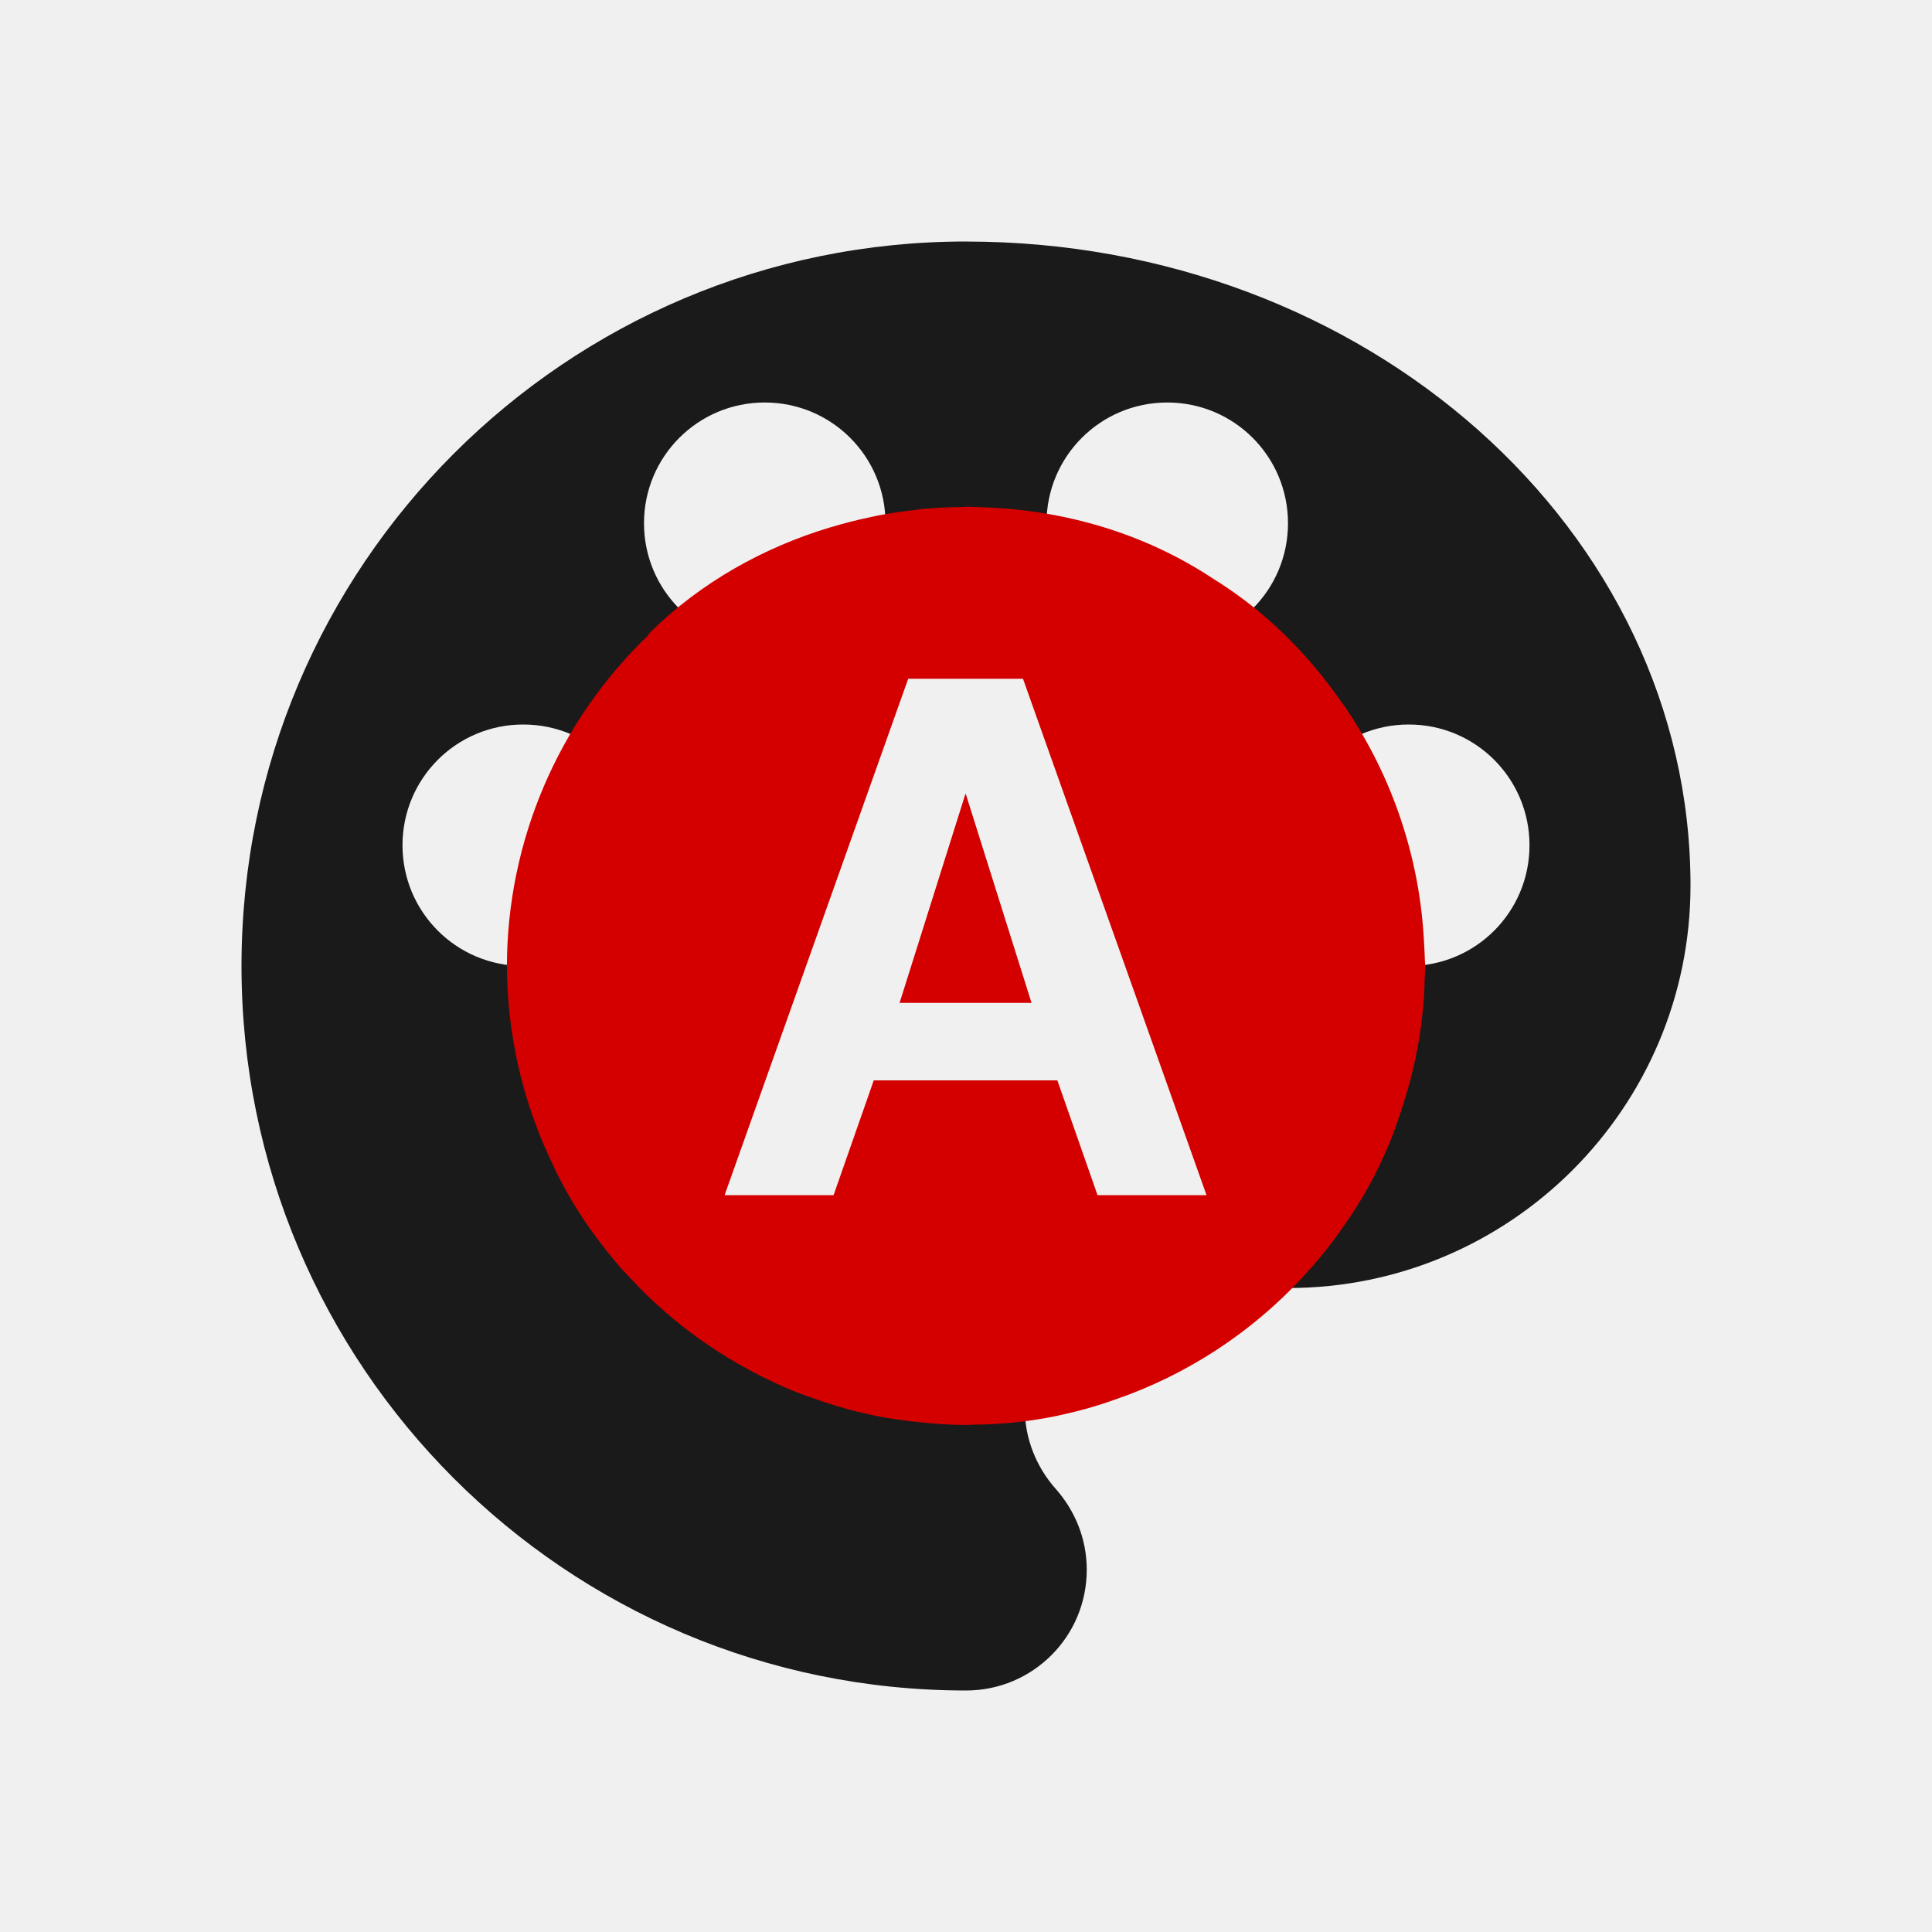
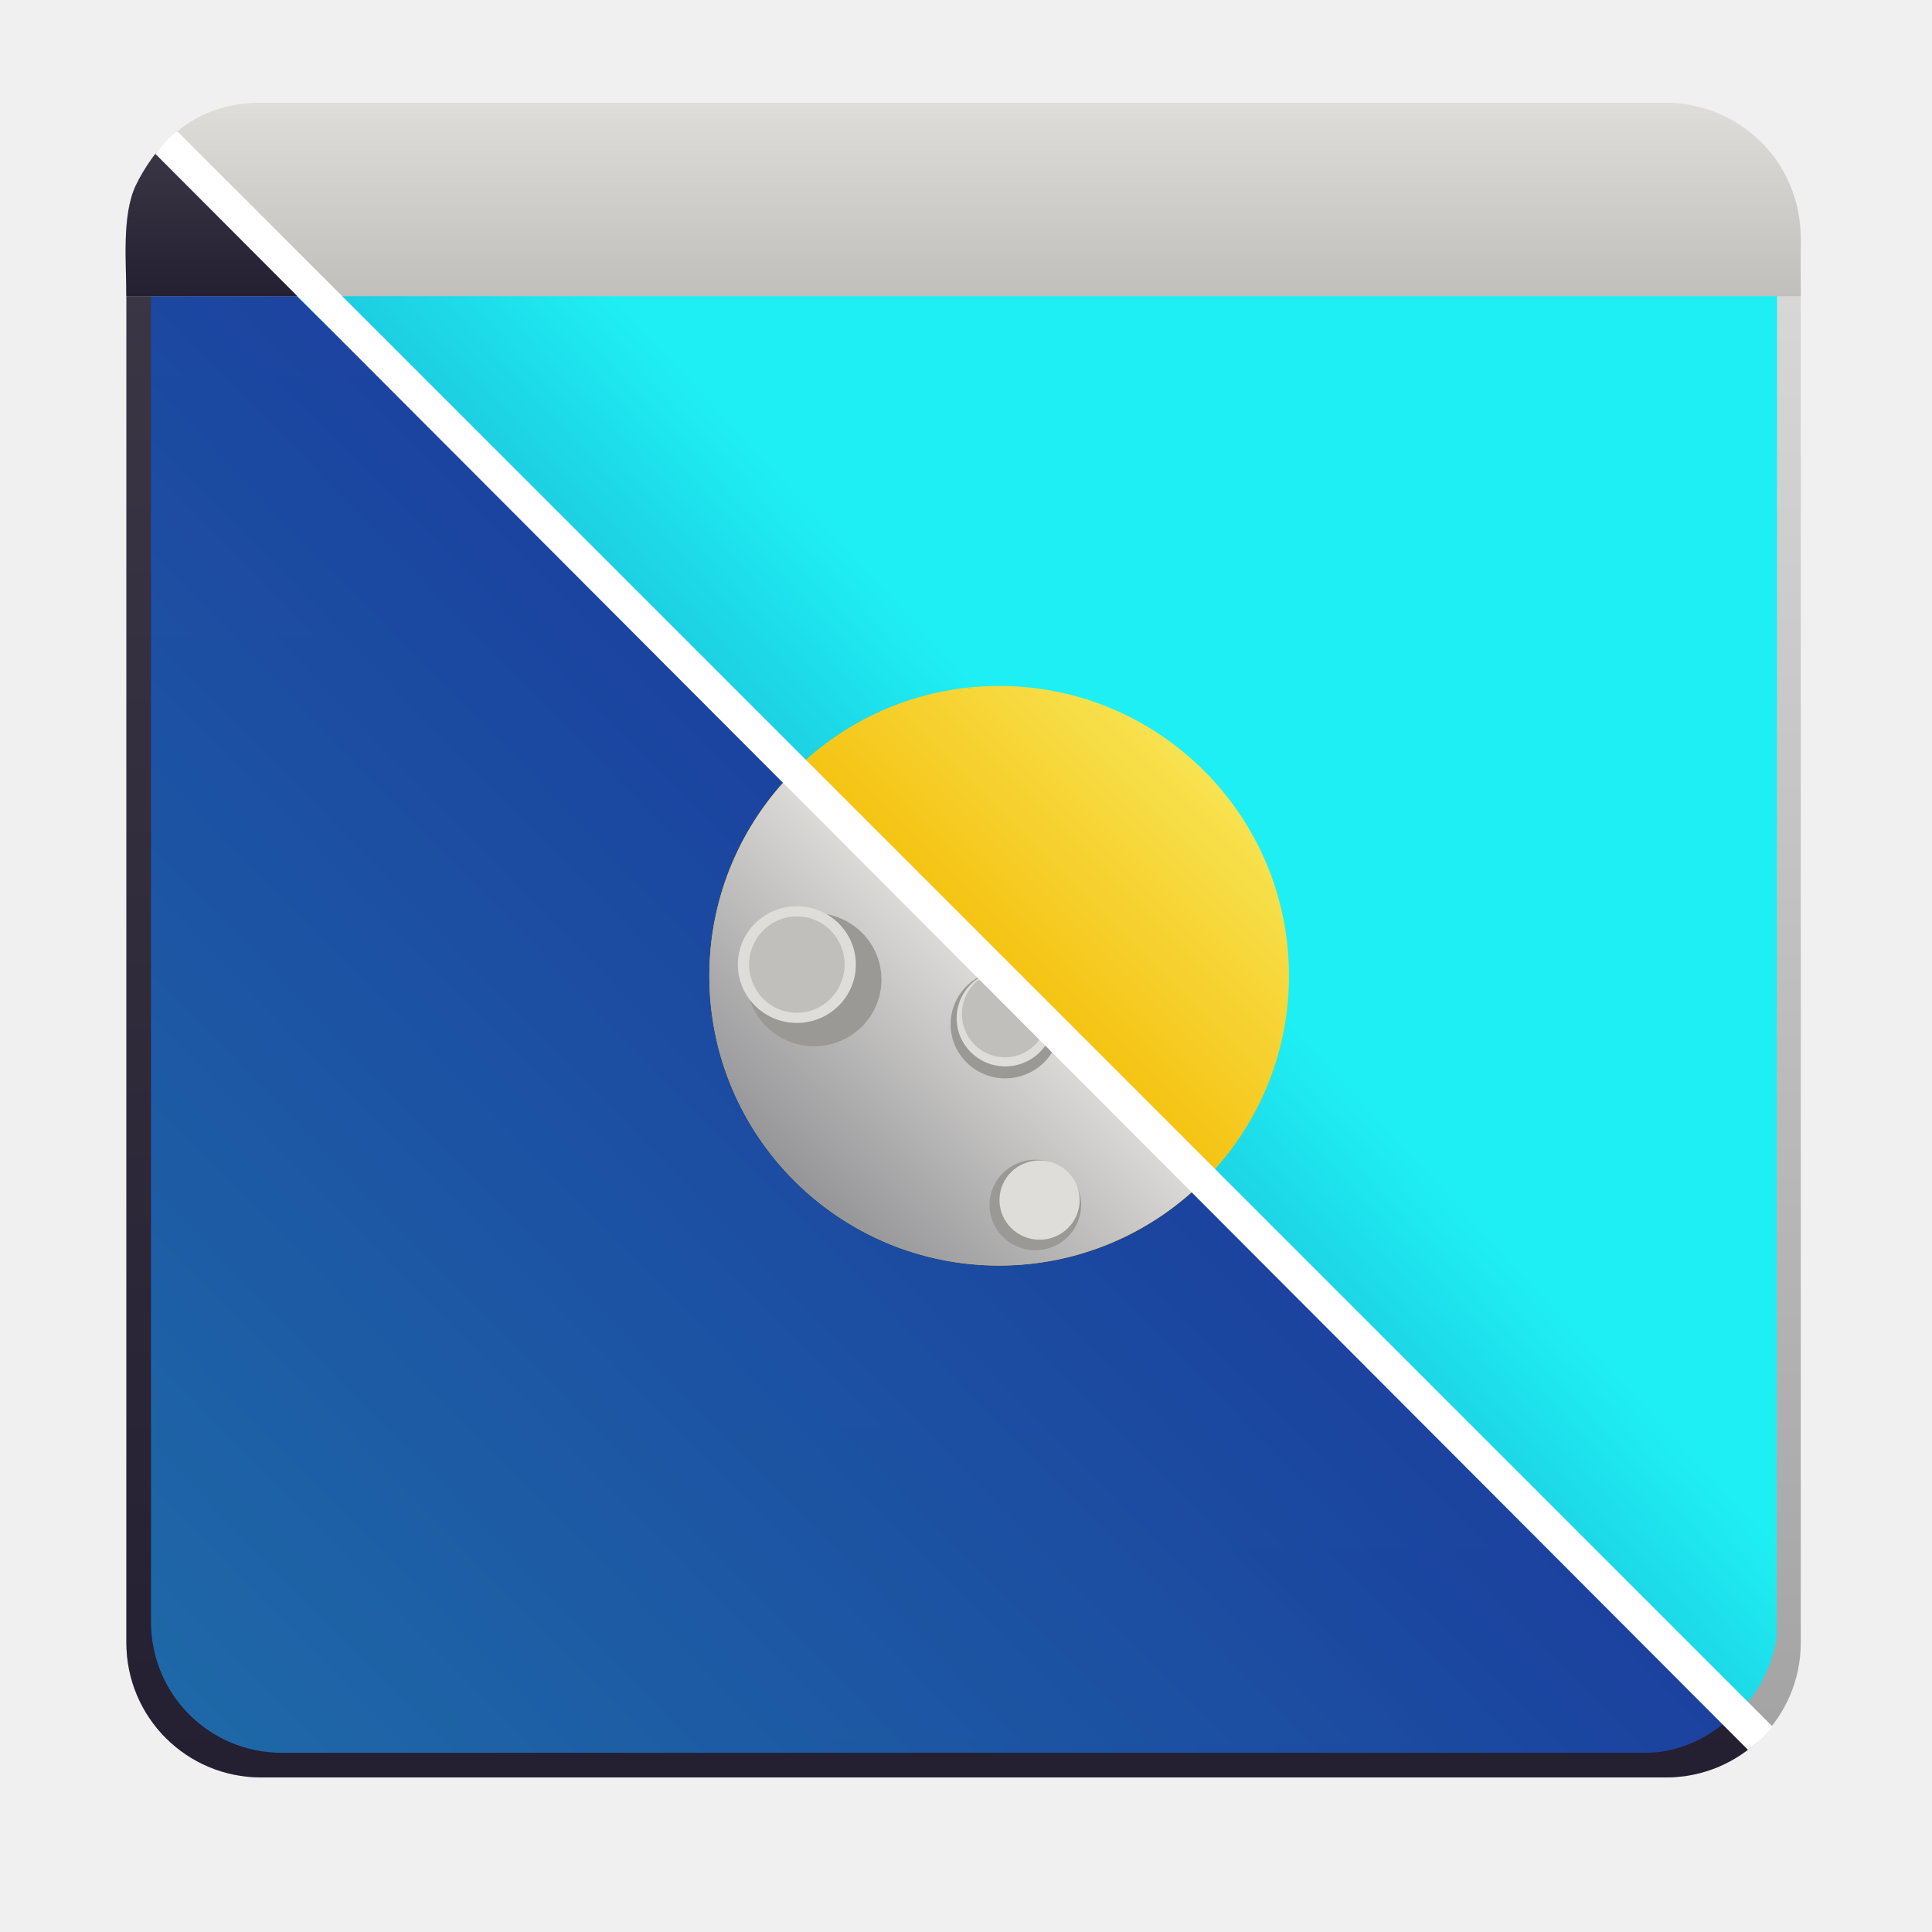
- <svg xmlns="http://www.w3.org/2000/svg" width="48" height="48" fill="#000000" version="1.1" viewBox="0 0 24 24">
-   <path transform="scale(.5)" d="m24 6c-9.94 0-18 8.06-18 18s8.06 18 18 18c1.66 0 3-1.34 3-3 0-0.78-0.299-1.48-0.779-2.019-0.46-0.52-0.76-1.22-0.76-1.98 0-1.66 1.34-3 3-3h3.539c5.52 0 10-4.48 10-10 0-8.84-8.06-16-18-16zm-5 4c1.66 0 3 1.34 3 3s-1.34 3-3 3-3-1.34-3-3 1.34-3 3-3zm10 0c1.66 0 3 1.34 3 3s-1.34 3-3 3-3-1.34-3-3 1.34-3 3-3zm-6.457 6.842h2.895l4.561 12.874h-2.752l-0.998-2.851h-4.518l-0.998 2.851h-2.752zm-9.543 1.158c1.66 0 3 1.34 3 3s-1.34 3-3 3-3-1.34-3-3 1.34-3 3-3zm22 0c1.66 0 3 1.34 3 3s-1.34 3-3 3-3-1.34-3-3 1.34-3 3-3zm-11.01 1.737-1.618 5.158h3.234z" fill="#1a1a1a" stroke-width="2" />
-   <path d="M0 0h24v24H0z" fill="none" />
-   <path d="m12 6.297c-0.011 4.453e-4 -0.022 9.22e-4 -0.033 0.001-0.173 0.001-0.345 0.01-0.517 0.026-0.039 0.005-0.078 0.01-0.116 0.015-0.144 0.017-0.287 0.038-0.429 0.065-0.036 0.007-0.072 0.015-0.107 0.023-0.162 0.034-0.321 0.076-0.48 0.123l-0.005 0.001c-0.832 0.251-1.608 0.685-2.236 1.304-0.012 0.015-0.022 0.031-0.034 0.046-1.113 1.073-1.743 2.552-1.746 4.098 0.003 0.871 0.205 1.73 0.591 2.511 0.004 0.009 0.007 0.019 0.01 0.029 0.009 0.019 0.021 0.038 0.031 0.057 0.039 0.077 0.079 0.152 0.121 0.227 0.061 0.108 0.126 0.213 0.194 0.317 0.046 0.069 0.094 0.137 0.143 0.203 0.053 0.073 0.108 0.146 0.165 0.216 0.055 0.069 0.111 0.136 0.168 0.202 0.027 0.03 0.056 0.059 0.084 0.089 0.147 0.16 0.303 0.312 0.467 0.454 0.279 0.242 0.581 0.456 0.901 0.639 0.01 0.006 0.02 0.012 0.031 0.017 0.212 0.121 0.432 0.228 0.658 0.321 0.071 0.028 0.143 0.055 0.216 0.08 0.096 0.035 0.192 0.067 0.29 0.096 0.054 0.017 0.107 0.033 0.161 0.048 0.152 0.041 0.306 0.076 0.461 0.104 0.047 0.008 0.095 0.015 0.142 0.022 0.106 0.016 0.212 0.029 0.32 0.039 0.183 0.02 0.366 0.03 0.55 0.032 0.024-1e-3 0.047-0.002 0.071-0.004 0.357-0.001 0.713-0.038 1.06-0.11 6.77e-4 -1.37e-4 0.001 1.38e-4 0.002 0 0.008-0.002 0.015-0.004 0.023-0.006 0.149-0.032 0.297-0.069 0.443-0.113 0.116-0.035 0.23-0.074 0.343-0.116 0.027-0.01 0.054-0.019 0.08-0.029 0.875-0.333 1.654-0.876 2.27-1.581l7e-3 -7e-3c0.002-0.003 4e-3 -0.006 0.006-0.008 0.089-0.102 0.174-0.206 0.255-0.314 0.042-0.056 0.082-0.113 0.122-0.17 0.05-0.07 0.099-0.141 0.145-0.214 0.092-0.144 0.178-0.292 0.255-0.445 0.08-0.157 0.152-0.318 0.216-0.482 0.044-0.117 0.085-0.234 0.122-0.354 0.006-0.02 0.014-0.039 0.02-0.059 0.002-0.005 2e-3 -0.009 0.004-0.014 0.031-0.098 0.058-0.197 0.084-0.297 0.028-0.108 0.052-0.216 0.073-0.325 0.009-0.047 0.018-0.095 0.026-0.143 0.024-0.148 0.042-0.297 0.054-0.447 3e-3 -0.03 0.006-0.059 0.008-0.089 0.004-0.061 0.005-0.122 7e-3 -0.183 0.003-0.064 0.006-0.129 0.007-0.194-0.001-0.027-0.003-0.055-0.004-0.082-0.002-0.076-0.007-0.151-0.011-0.226-0.054-1.033-0.389-2.031-0.967-2.889-0.024-0.034-0.048-0.068-0.073-0.101-0.089-0.127-0.183-0.251-0.282-0.37-0.002-0.002-0.003-0.004-0.004-0.006l-7e-3 -0.008c-0.365-0.438-0.794-0.824-1.286-1.127-0.848-0.563-1.844-0.852-2.85-0.887-0.073-0.004-0.146-0.006-0.219-0.008zm-0.718 2.135h1.426l2.28 6.415h-1.354l-0.499-1.426h-2.281l-0.499 1.426h-1.354zm0.713 1.425-0.82 2.601h1.639z" fill="#d40000" stroke-width=".713" />
+ <svg xmlns="http://www.w3.org/2000/svg" xmlns:ns1="http://www.openswatchbook.org/uri/2009/osb" xmlns:xlink="http://www.w3.org/1999/xlink" width="48" height="48" id="svg11300" version="1.0" style="display:inline;enable-background:new" viewBox="-5.5 0 120 120">
+   <defs id="defs3">
+     <linearGradient id="linearGradient1140" ns1:paint="gradient">
+       <stop style="stop-color:#77767b;stop-opacity:1" offset="0" id="stop1136" />
+       <stop style="stop-color:#deddda;stop-opacity:1" offset="1" id="stop1138" />
+     </linearGradient>
+     <linearGradient ns1:paint="gradient" id="linearGradient1132">
+       <stop id="stop1128" offset="0" style="stop-color:#f9f06b;stop-opacity:1" />
+       <stop id="stop1130" offset="1" style="stop-color:#f5c211;stop-opacity:1" />
+     </linearGradient>
+     <linearGradient id="linearGradient1109">
+       <stop id="stop1105" offset="0" style="stop-color:#3d3846;stop-opacity:1" />
+       <stop id="stop1107" offset="1" style="stop-color:#241f31;stop-opacity:1" />
+     </linearGradient>
+     <linearGradient id="linearGradient1101">
+       <stop id="stop1097" offset="0" style="stop-color:#3d3846;stop-opacity:1" />
+       <stop id="stop1099" offset="1" style="stop-color:#241f31;stop-opacity:1" />
+     </linearGradient>
+     <linearGradient ns1:paint="gradient" id="linearGradient1093">
+       <stop id="stop1089" offset="0" style="stop-color:#dedede;stop-opacity:1" />
+       <stop id="stop1091" offset="1" style="stop-color:#a2a2a2;stop-opacity:1" />
+     </linearGradient>
+     <linearGradient id="linearGradient1083">
+       <stop style="stop-color:#deddda;stop-opacity:1" offset="0" id="stop1079" />
+       <stop style="stop-color:#c0bfbc;stop-opacity:1" offset="1" id="stop1081" />
+     </linearGradient>
+     <linearGradient ns1:paint="gradient" id="linearGradient1031">
+       <stop id="stop1027" offset="0" style="stop-color:#1e6eaf;stop-opacity:0.943" />
+       <stop id="stop1029" offset="1" style="stop-color:#161c99;stop-opacity:0.972" />
+     </linearGradient>
+     <linearGradient id="linearGradient951" ns1:paint="gradient">
+       <stop style="stop-color:#1eeff4;stop-opacity:1" offset="0" id="stop947" />
+       <stop style="stop-color:#161c7c;stop-opacity:1" offset="1" id="stop949" />
+     </linearGradient>
+     <linearGradient id="linearGradient933" ns1:paint="gradient">
+       <stop style="stop-color:#890000;stop-opacity:1;" offset="0" id="stop929" />
+       <stop style="stop-color:#62a0ea;stop-opacity:0;" offset="1" id="stop931" />
+     </linearGradient>
+     <linearGradient y2="236" x2="96" y1="236" x1="32" gradientTransform="translate(604.8168,170.5864)" gradientUnits="userSpaceOnUse" id="linearGradient1099" xlink:href="#linearGradient1036" />
+     <linearGradient id="linearGradient1036">
+       <stop id="stop1032" offset="0" style="stop-color:#d5d3cf;stop-opacity:1;" />
+       <stop id="stop1034" offset="1" style="stop-color:#f6f5f4;stop-opacity:1" />
+     </linearGradient>
+     <radialGradient r="32" fy="-76" fx="-244" cy="-76" cx="-244" gradientTransform="matrix(0.8833333,0,0,0.8833333,-460.3502,463.1197)" gradientUnits="userSpaceOnUse" id="radialGradient1103" xlink:href="#linearGradient1069" />
+     <linearGradient id="linearGradient1069">
+       <stop id="stop1065" offset="0" style="stop-color:#d5d3cf;stop-opacity:1" />
+       <stop id="stop1067-1" offset="1" style="stop-color:#949390;stop-opacity:1" />
+     </linearGradient>
+     <linearGradient gradientUnits="userSpaceOnUse" y2="232" x2="64" y1="262.5" x1="64" id="linearGradient1027" xlink:href="#linearGradient1025" gradientTransform="translate(-470.5864,432.8168)" />
+     <linearGradient id="linearGradient1025">
+       <stop id="stop1021" offset="0" style="stop-color:#9a9996;stop-opacity:1" />
+       <stop id="stop1023" offset="1" style="stop-color:#77767b;stop-opacity:1" />
+     </linearGradient>
+     <clipPath clipPathUnits="userSpaceOnUse" id="clipPath1609-7">
+       <path id="path1611-5" d="m 252,116 28,-28 v -8 h -36 v 36 z" style="fill:#e74747;stroke:none;stroke-width:0.25px;stroke-linecap:butt;stroke-linejoin:miter;stroke-opacity:1" />
+     </clipPath>
+     <linearGradient xlink:href="#linearGradient1031" id="linearGradient957" gradientUnits="userSpaceOnUse" x1="13.53" y1="114.475" x2="112.59" y2="17.9" />
+     <linearGradient gradientTransform="rotate(-180,64.0301,64.09367)" xlink:href="#linearGradient951" id="linearGradient957-7" gradientUnits="userSpaceOnUse" x1="54.06" y1="70.187" x2="112.06" y2="16.187" />
+     <linearGradient xlink:href="#linearGradient1083" id="linearGradient1085" x1="68" y1="12" x2="68" y2="24" gradientUnits="userSpaceOnUse" />
+     <linearGradient xlink:href="#linearGradient1093" id="linearGradient1087" x1="67.75" y1="11.992" x2="67.75" y2="116.004" gradientUnits="userSpaceOnUse" />
+     <linearGradient xlink:href="#linearGradient1101" id="linearGradient1095" x1="64" y1="14.75" x2="64" y2="116.004" gradientUnits="userSpaceOnUse" />
+     <linearGradient xlink:href="#linearGradient1109" id="linearGradient1103" x1="17.632" y1="14.169" x2="17.632" y2="24" gradientUnits="userSpaceOnUse" />
+     <linearGradient xlink:href="#linearGradient1132" id="linearGradient1126" x1="84.234" y1="48.185" x2="66.21" y2="66.21" gradientUnits="userSpaceOnUse" />
+     <linearGradient xlink:href="#linearGradient1140" id="linearGradient1134" x1="48.348" y1="84.425" x2="66.21" y2="66.21" gradientUnits="userSpaceOnUse" gradientTransform="translate(-2.5183252e-4,-2.5183252e-4)" />
+   </defs>
+   <g id="layer5" style="display:inline;opacity:1" transform="translate(-9.650646,-5.60478)">
+     <g id="layer4" style="display:inline;opacity:1">
+       <rect style="fill:url(#linearGradient1087);fill-opacity:1;stroke-width:0.989" id="rect138" width="104" height="104.013" x="12" y="11.992" ry="8.375" />
+     </g>
+     <g style="display:none;opacity:1" id="g1073">
+       <path style="fill:#9a9996;stroke-width:0.941" d="m 12.707,111 c 1.293,3 4.219,5.004 7.834,5.004 h 86.924 c 1.97,0 3.761,-0.628 5.184,-1.664 1.187,-0.864 2.121,-2.01 2.65,-3.34 z" id="rect1071" />
+     </g>
+     <g style="display:inline;opacity:1" id="g1053">
+       <path style="fill:url(#linearGradient1095);fill-opacity:1;stroke-width:0.989" d="M 14.443,14.443 C 12.932,15.957 12,18.049 12,20.367 v 87.262 c 0,4.64 3.735,8.375 8.375,8.375 h 87.25 c 2.321,0 4.416,-0.934 5.93,-2.449 z" id="rect1051" />
+     </g>
+     <g id="g1066" style="display:none;opacity:1">
+       <path style="fill:#241f31;stroke-width:0.989" d="m 12.707,111 c 1.293,2.95 4.23,5.004 7.668,5.004 h 87.25 c 2.321,0 4.416,-0.934 5.93,-2.449 L 111,111 Z" id="path1064" />
+     </g>
+     <g id="layer8" style="opacity:1">
+       <path style="display:inline;opacity:1;fill:url(#linearGradient957);fill-opacity:1;stroke-width:0.96;enable-background:new" d="m 21,20 43.731,43.316 c 3.2,3.169 49.774,33.068 49.772,37.571 l -0.002,5.652 c -0.001,3.36 -3.501,7.936 -8.157,7.936 H 21.659 c -4.503,0 -8.129,-3.625 -8.129,-8.129 V 21.648 C 13.53,17.145 17.8,16.831 21,20 Z" id="rect138-0-6" />
+       <path style="display:inline;opacity:1;fill:url(#linearGradient957-7);fill-opacity:1;stroke-width:0.96;enable-background:new" d="M 110,111.344 63.342,64.708 C 60.157,61.525 28.116,29.453 24.908,26.292 l -8.226,-8.105 c -3.208,-3.161 0.379,-4.475 5.035,-4.475 h 84.685 c 4.503,0 8.13,3.625 8.129,8.129 l -0.029,85.241 c -5.6e-4,1.614 -2.06,6.691 -4.501,4.261 z" id="rect138-0-6-5" />
+     </g>
+     <g style="display:inline;opacity:1" id="g161">
+       <path style="fill:url(#linearGradient1085);fill-opacity:1;stroke-width:0.671" d="m 20.312,11.992 c -3.066,0 -5.264,1.415 -6.734,3.469 -0.366,0.511 -0.725,1.085 -0.995,1.658 C 11.699,18.995 12,22 12,24 h 104 c 0,-1 -0.028,-2.098 0,-3 0.188,-6 -4.545,-9.008 -8.312,-9.008 z" id="rect159" />
+     </g>
+     <g id="g1036" style="display:inline;opacity:1">
+       <path style="fill:url(#linearGradient1103);fill-opacity:1;stroke-width:0.671" d="m 14.441,14.441 c -0.308,0.32 -0.602,0.655 -0.863,1.02 -0.366,0.511 -0.724,1.086 -0.994,1.658 C 11.7,18.995 12,22 12,24 h 12 z" id="path1034" />
+     </g>
+     <g id="layer11">
+       <circle style="display:inline;opacity:1;fill:url(#linearGradient1126);fill-opacity:1;stroke:none;stroke-width:1.944;stroke-linecap:butt;stroke-linejoin:round;stroke-miterlimit:4;stroke-dasharray:none;stroke-opacity:1;enable-background:new" id="path1111" cx="66.21" cy="66.21" r="18" />
+     </g>
+     <g id="g1121">
+       <path style="display:inline;opacity:1;fill:url(#linearGradient1134);fill-opacity:1;stroke:none;stroke-width:1.944;stroke-linecap:butt;stroke-linejoin:round;stroke-miterlimit:4;stroke-dasharray:none;stroke-opacity:1;enable-background:new" d="m 53.49,53.49 a 18,18 0 0 0 -5.281,12.719 18,18 0 0 0 18,18 18,18 0 0 0 12.721,-5.279 z" id="circle1119" />
+       <ellipse style="display:inline;opacity:1;fill:#9a9996;fill-opacity:1;stroke:none;stroke-width:1.944;stroke-linecap:butt;stroke-linejoin:round;stroke-miterlimit:4;stroke-dasharray:none;stroke-opacity:1;enable-background:new" id="path1142-6" cx="68.457" cy="80.447" rx="2.844" ry="2.812" />
+       <ellipse style="opacity:1;fill:#deddda;fill-opacity:1;stroke:none;stroke-width:1.702;stroke-linecap:butt;stroke-linejoin:round;stroke-miterlimit:4;stroke-dasharray:none;stroke-opacity:1" id="path1142" cx="68.72" cy="80.143" rx="2.49" ry="2.463" />
+       <ellipse style="display:inline;opacity:1;fill:#9a9996;fill-opacity:1;stroke:none;stroke-width:2.86;stroke-linecap:butt;stroke-linejoin:round;stroke-miterlimit:4;stroke-dasharray:none;stroke-opacity:1;enable-background:new" id="path1142-6-2" cx="54.716" cy="66.451" rx="4.184" ry="4.138" />
+       <ellipse style="display:inline;opacity:1;fill:#deddda;fill-opacity:1;stroke:none;stroke-width:2.505;stroke-linecap:butt;stroke-linejoin:round;stroke-miterlimit:4;stroke-dasharray:none;stroke-opacity:1;enable-background:new" id="path1142-9" cx="53.645" cy="65.517" rx="3.664" ry="3.624" />
+       <ellipse style="display:inline;opacity:1;fill:#c0bfbc;fill-opacity:1;stroke:none;stroke-width:2.048;stroke-linecap:butt;stroke-linejoin:round;stroke-miterlimit:4;stroke-dasharray:none;stroke-opacity:1;enable-background:new" id="path1142-6-2-1" cx="53.645" cy="65.517" rx="2.966" ry="2.993" />
+     </g>
+     <g id="layer12">
+       <path style="display:inline;opacity:1;fill:#9a9996;fill-opacity:1;stroke:none;stroke-width:2.324;stroke-linecap:butt;stroke-linejoin:round;stroke-miterlimit:4;stroke-dasharray:none;stroke-opacity:1;enable-background:new" d="m 65.811,65.953 a 3.4,3.362 0 0 0 -2.617,3.268 3.4,3.362 0 0 0 3.4,3.363 3.4,3.362 0 0 0 3.25,-2.387 z" id="path1142-6-27" />
+       <path style="display:inline;opacity:1;fill:#deddda;fill-opacity:1;stroke:none;stroke-width:2.068;stroke-linecap:butt;stroke-linejoin:round;stroke-miterlimit:4;stroke-dasharray:none;stroke-opacity:1;enable-background:new" d="m 65.743,65.98 a 3.025,2.992 0 0 0 -2.174,2.869 3.025,2.992 0 0 0 3.025,2.992 3.025,2.992 0 0 0 2.857,-2.021 z" id="path1142-0" />
+       <path style="display:inline;opacity:1;fill:#c0bfbc;fill-opacity:1;stroke:none;stroke-width:1.842;stroke-linecap:butt;stroke-linejoin:round;stroke-miterlimit:4;stroke-dasharray:none;stroke-opacity:1;enable-background:new" d="m 65.643,66.063 a 2.667,2.692 0 0 0 -1.746,2.525 2.667,2.692 0 0 0 2.668,2.691 2.667,2.692 0 0 0 2.568,-1.977 z" id="path1142-6-2-1-9" />
+     </g>
+     <g id="layer6" style="display:inline;opacity:1">
+       <path style="color:#000000;font-style:normal;font-variant:normal;font-weight:normal;font-stretch:normal;font-size:medium;line-height:normal;font-family:sans-serif;font-variant-ligatures:normal;font-variant-position:normal;font-variant-caps:normal;font-variant-numeric:normal;font-variant-alternates:normal;font-feature-settings:normal;text-indent:0;text-align:start;text-decoration:none;text-decoration-line:none;text-decoration-style:solid;text-decoration-color:#000000;letter-spacing:normal;word-spacing:normal;text-transform:none;writing-mode:lr-tb;direction:ltr;text-orientation:mixed;dominant-baseline:auto;baseline-shift:baseline;text-anchor:start;white-space:normal;shape-padding:0;clip-rule:nonzero;display:inline;overflow:visible;visibility:visible;opacity:1;isolation:auto;mix-blend-mode:normal;color-interpolation:sRGB;color-interpolation-filters:linearRGB;solid-color:#000000;solid-opacity:1;vector-effect:none;fill:#ffffff;fill-opacity:1;fill-rule:nonzero;stroke:none;stroke-width:1.958;stroke-linecap:butt;stroke-linejoin:bevel;stroke-miterlimit:4;stroke-dasharray:none;stroke-dashoffset:0;stroke-opacity:1;color-rendering:auto;image-rendering:auto;shape-rendering:auto;text-rendering:auto;enable-background:new" d="m 15.134,13.779 c -0.406,0.27 -1.202,1.144 -1.331,1.384 l 0.044,0.044 0.008,0.008 98.864,99.072 c 0.405,-0.265 1.182,-0.982 1.519,-1.452 L 15.238,13.832 Z" id="path6149" />
+     </g>
+   </g>
</svg>
